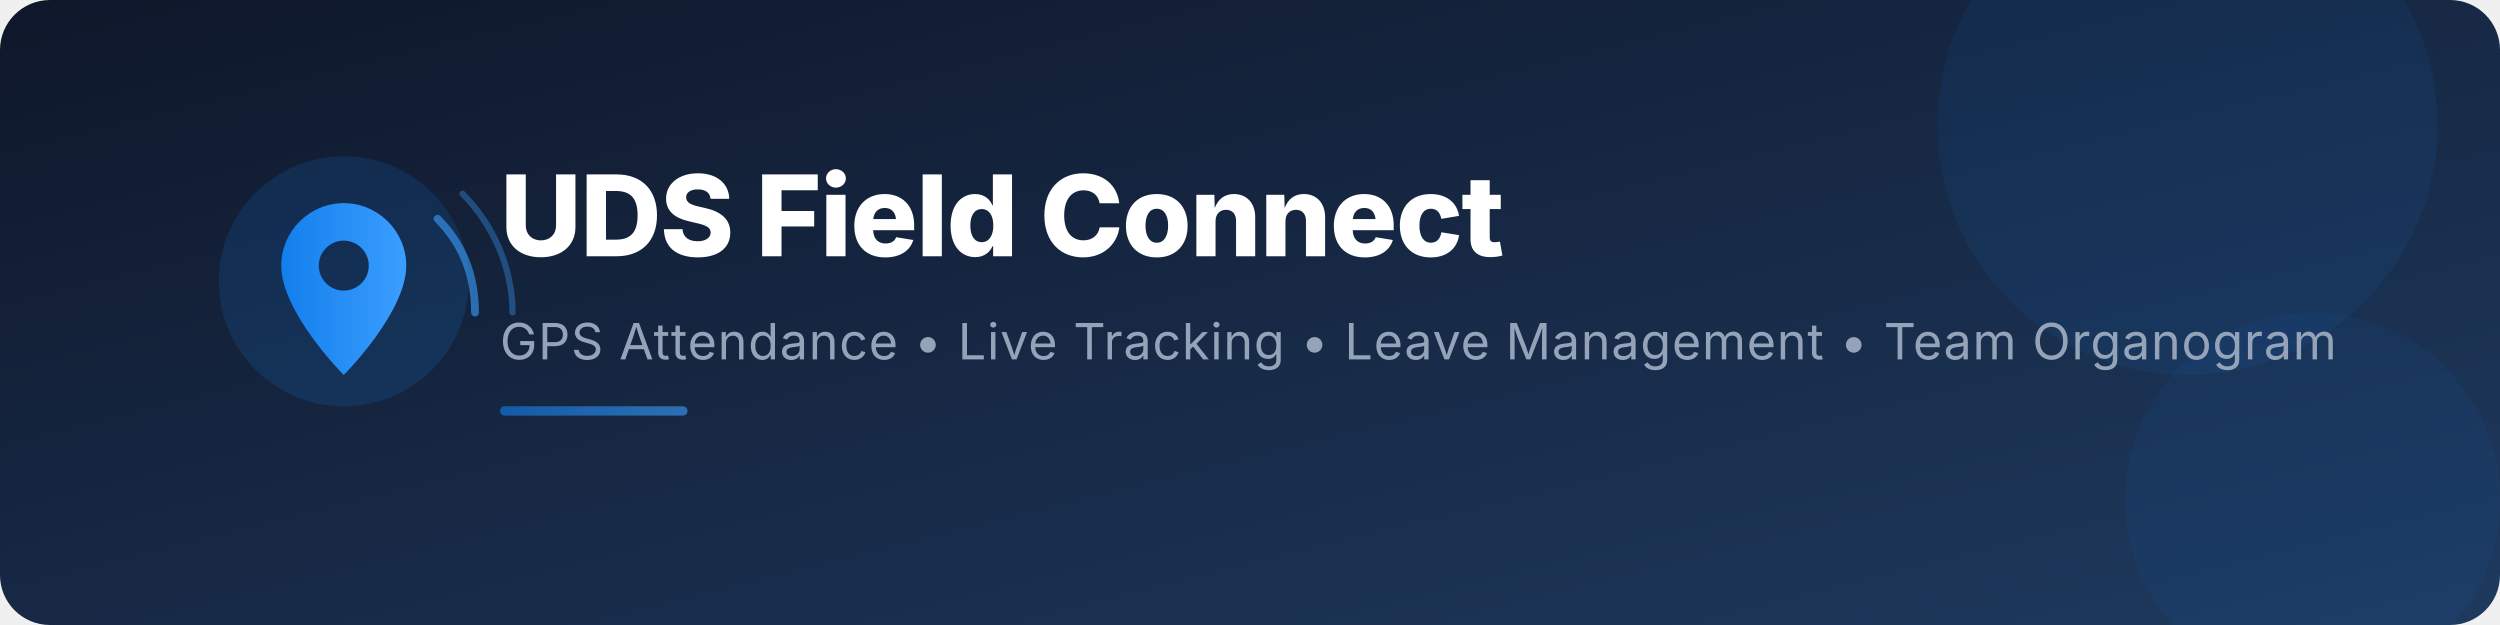
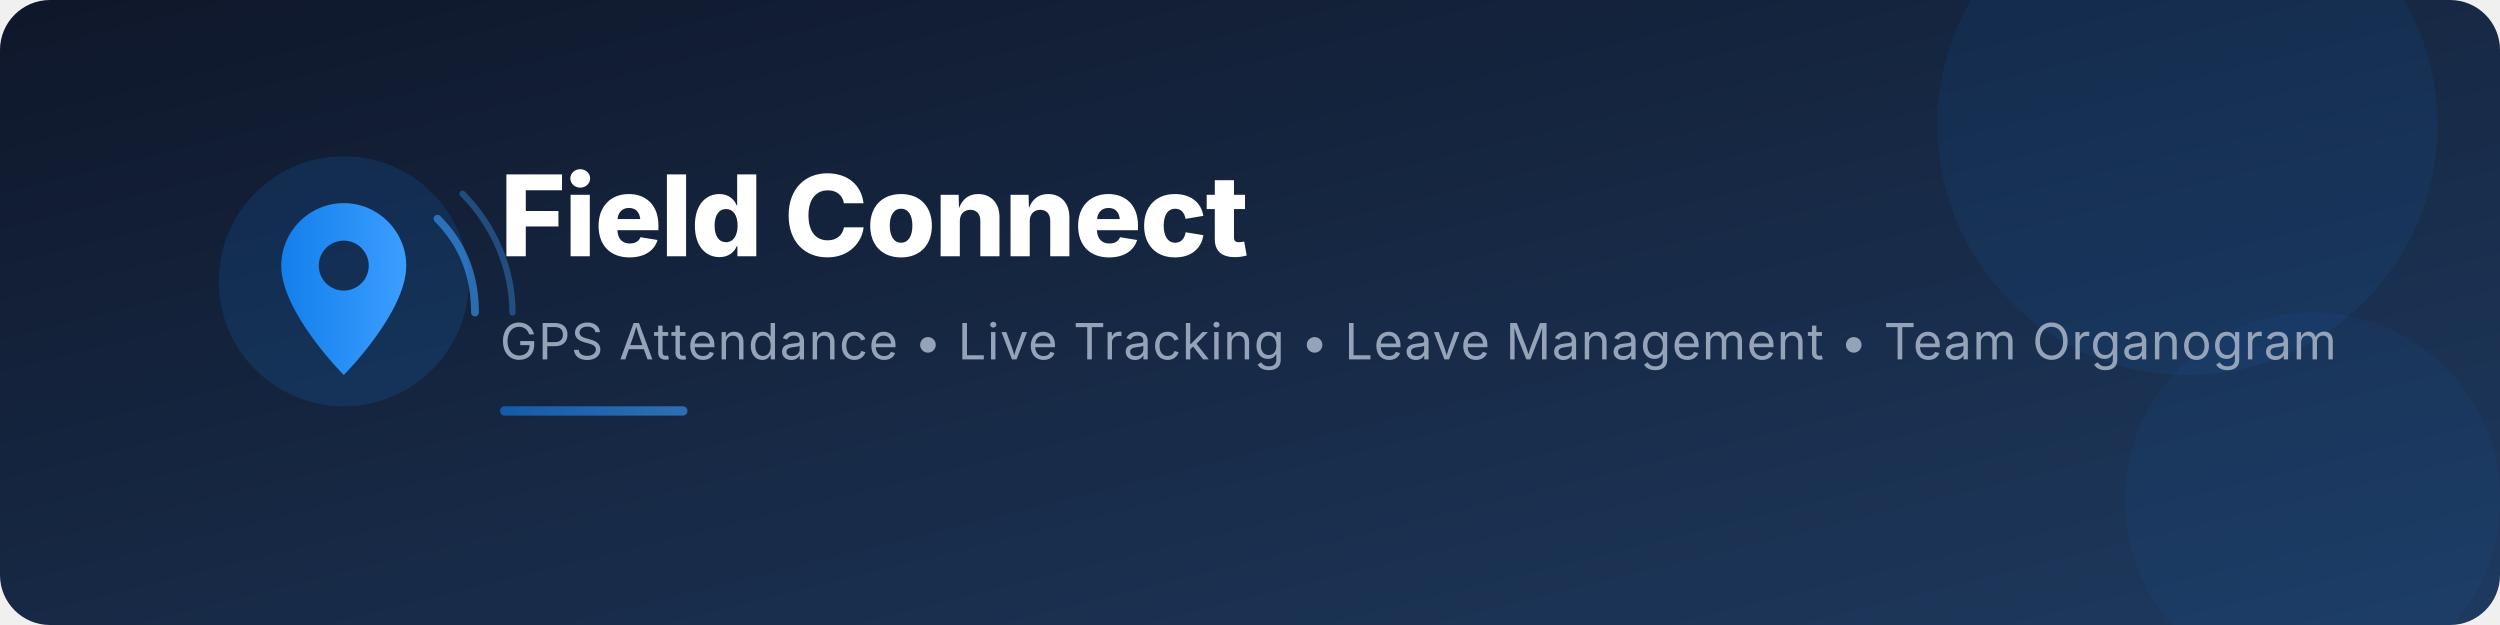
<svg xmlns="http://www.w3.org/2000/svg" viewBox="0 0 800 200">
  <defs>
    <linearGradient id="bg" x1="0" y1="0" x2="1" y2="1">
      <stop offset="0%" stop-color="#0f172a" />
      <stop offset="100%" stop-color="#1e3a5f" />
    </linearGradient>
    <linearGradient id="accent" x1="0" y1="0" x2="1" y2="0">
      <stop offset="0%" stop-color="#137fec" />
      <stop offset="100%" stop-color="#3b9eff" />
    </linearGradient>
  </defs>
  <rect width="800" height="200" rx="16" fill="url(#bg)" />
  <circle cx="700" cy="40" r="80" fill="#137fec" opacity="0.08" />
  <circle cx="740" cy="160" r="60" fill="#137fec" opacity="0.06" />
  <g transform="translate(60, 50)">
    <circle cx="50" cy="40" r="40" fill="#137fec" opacity="0.15" />
    <path d="M50 15c-11 0-20 9-20 20 0 15 20 35 20 35s20-20 20-35c0-11-9-20-20-20zm0 28c-4.4 0-8-3.6-8-8s3.6-8 8-8 8 3.6 8 8-3.6 8-8 8z" fill="url(#accent)" />
    <path d="M80 20c8 8 12 18 12 30" stroke="#3b9eff" stroke-width="2.5" fill="none" opacity="0.6" stroke-linecap="round" />
    <path d="M88 12c10 10 16 24 16 38" stroke="#3b9eff" stroke-width="2" fill="none" opacity="0.35" stroke-linecap="round" />
  </g>
-   <text x="160" y="82" font-family="Inter, system-ui, sans-serif" font-size="36" font-weight="800" fill="white" letter-spacing="-0.5">UDS Field Connect</text>
+   <text x="160" y="82" font-family="Inter, system-ui, sans-serif" font-size="36" font-weight="800" fill="white" letter-spacing="-0.5">Field Connect</text>
  <text x="160" y="115" font-family="Inter, system-ui, sans-serif" font-size="16" fill="#94a3b8" letter-spacing="0.3">GPS Attendance • Live Tracking • Leave Management • Team Organogram</text>
  <rect x="160" y="130" width="60" height="3" rx="1.5" fill="url(#accent)" opacity="0.6" />
</svg>
